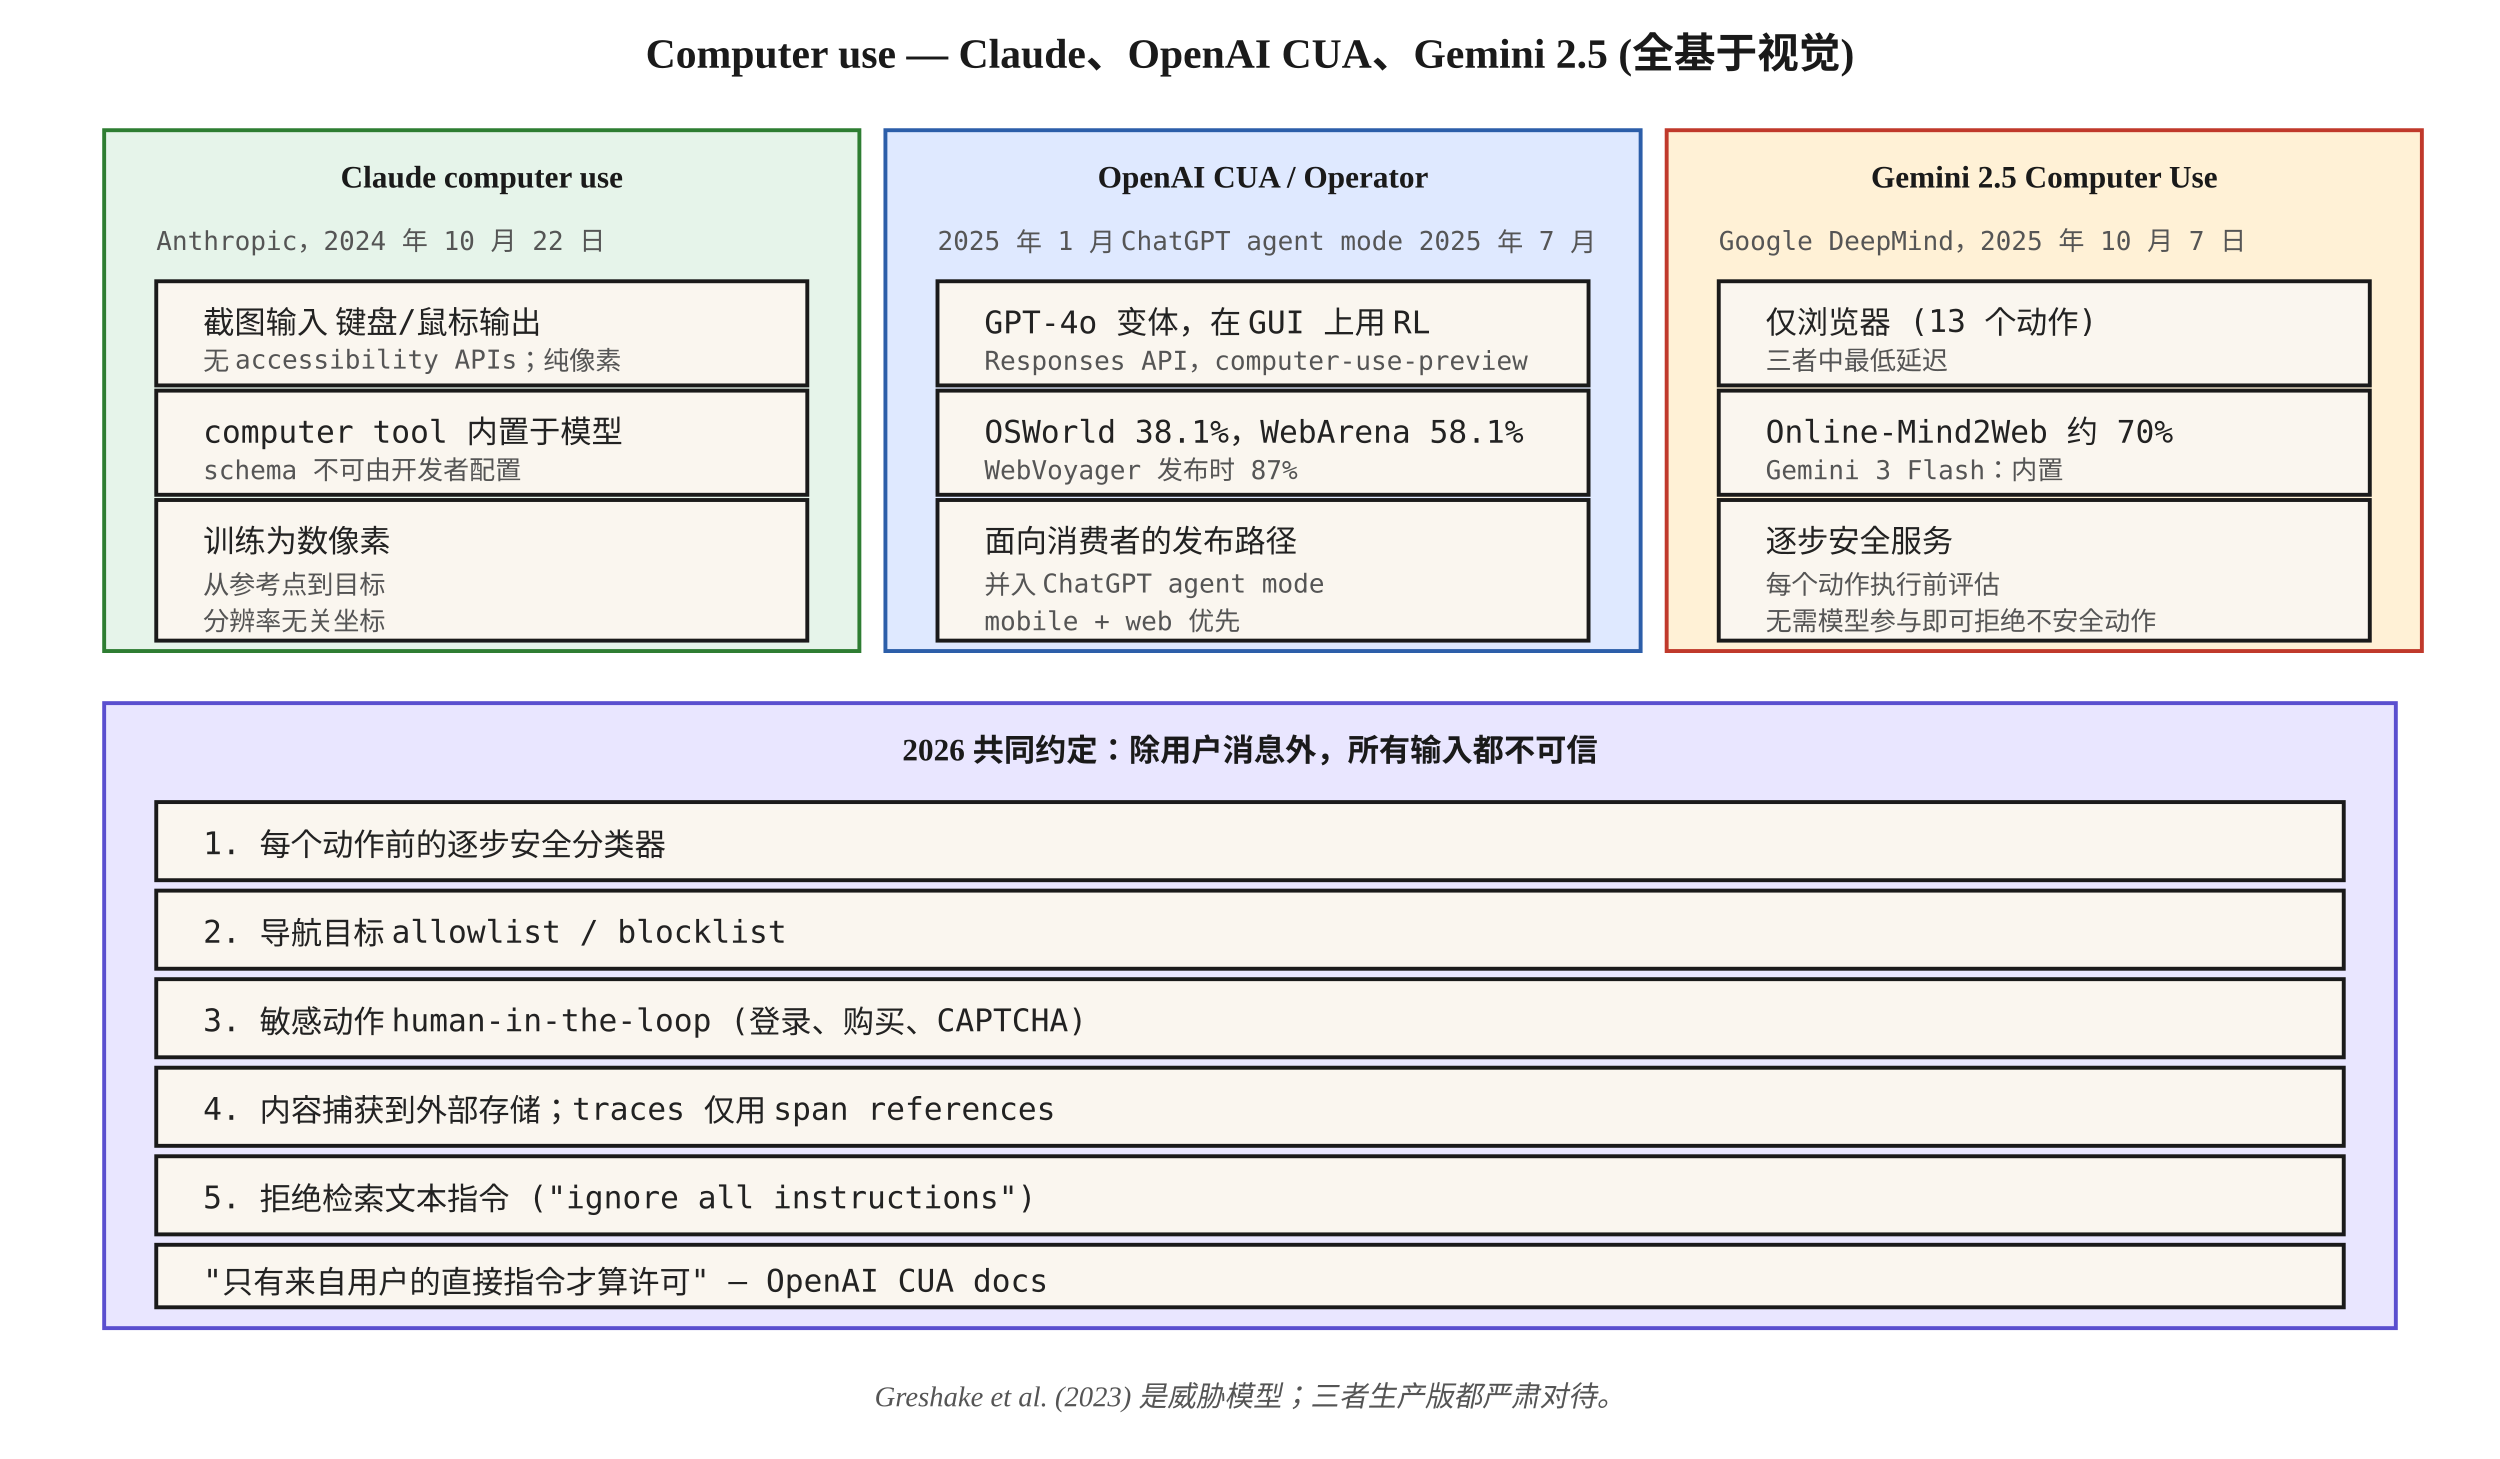
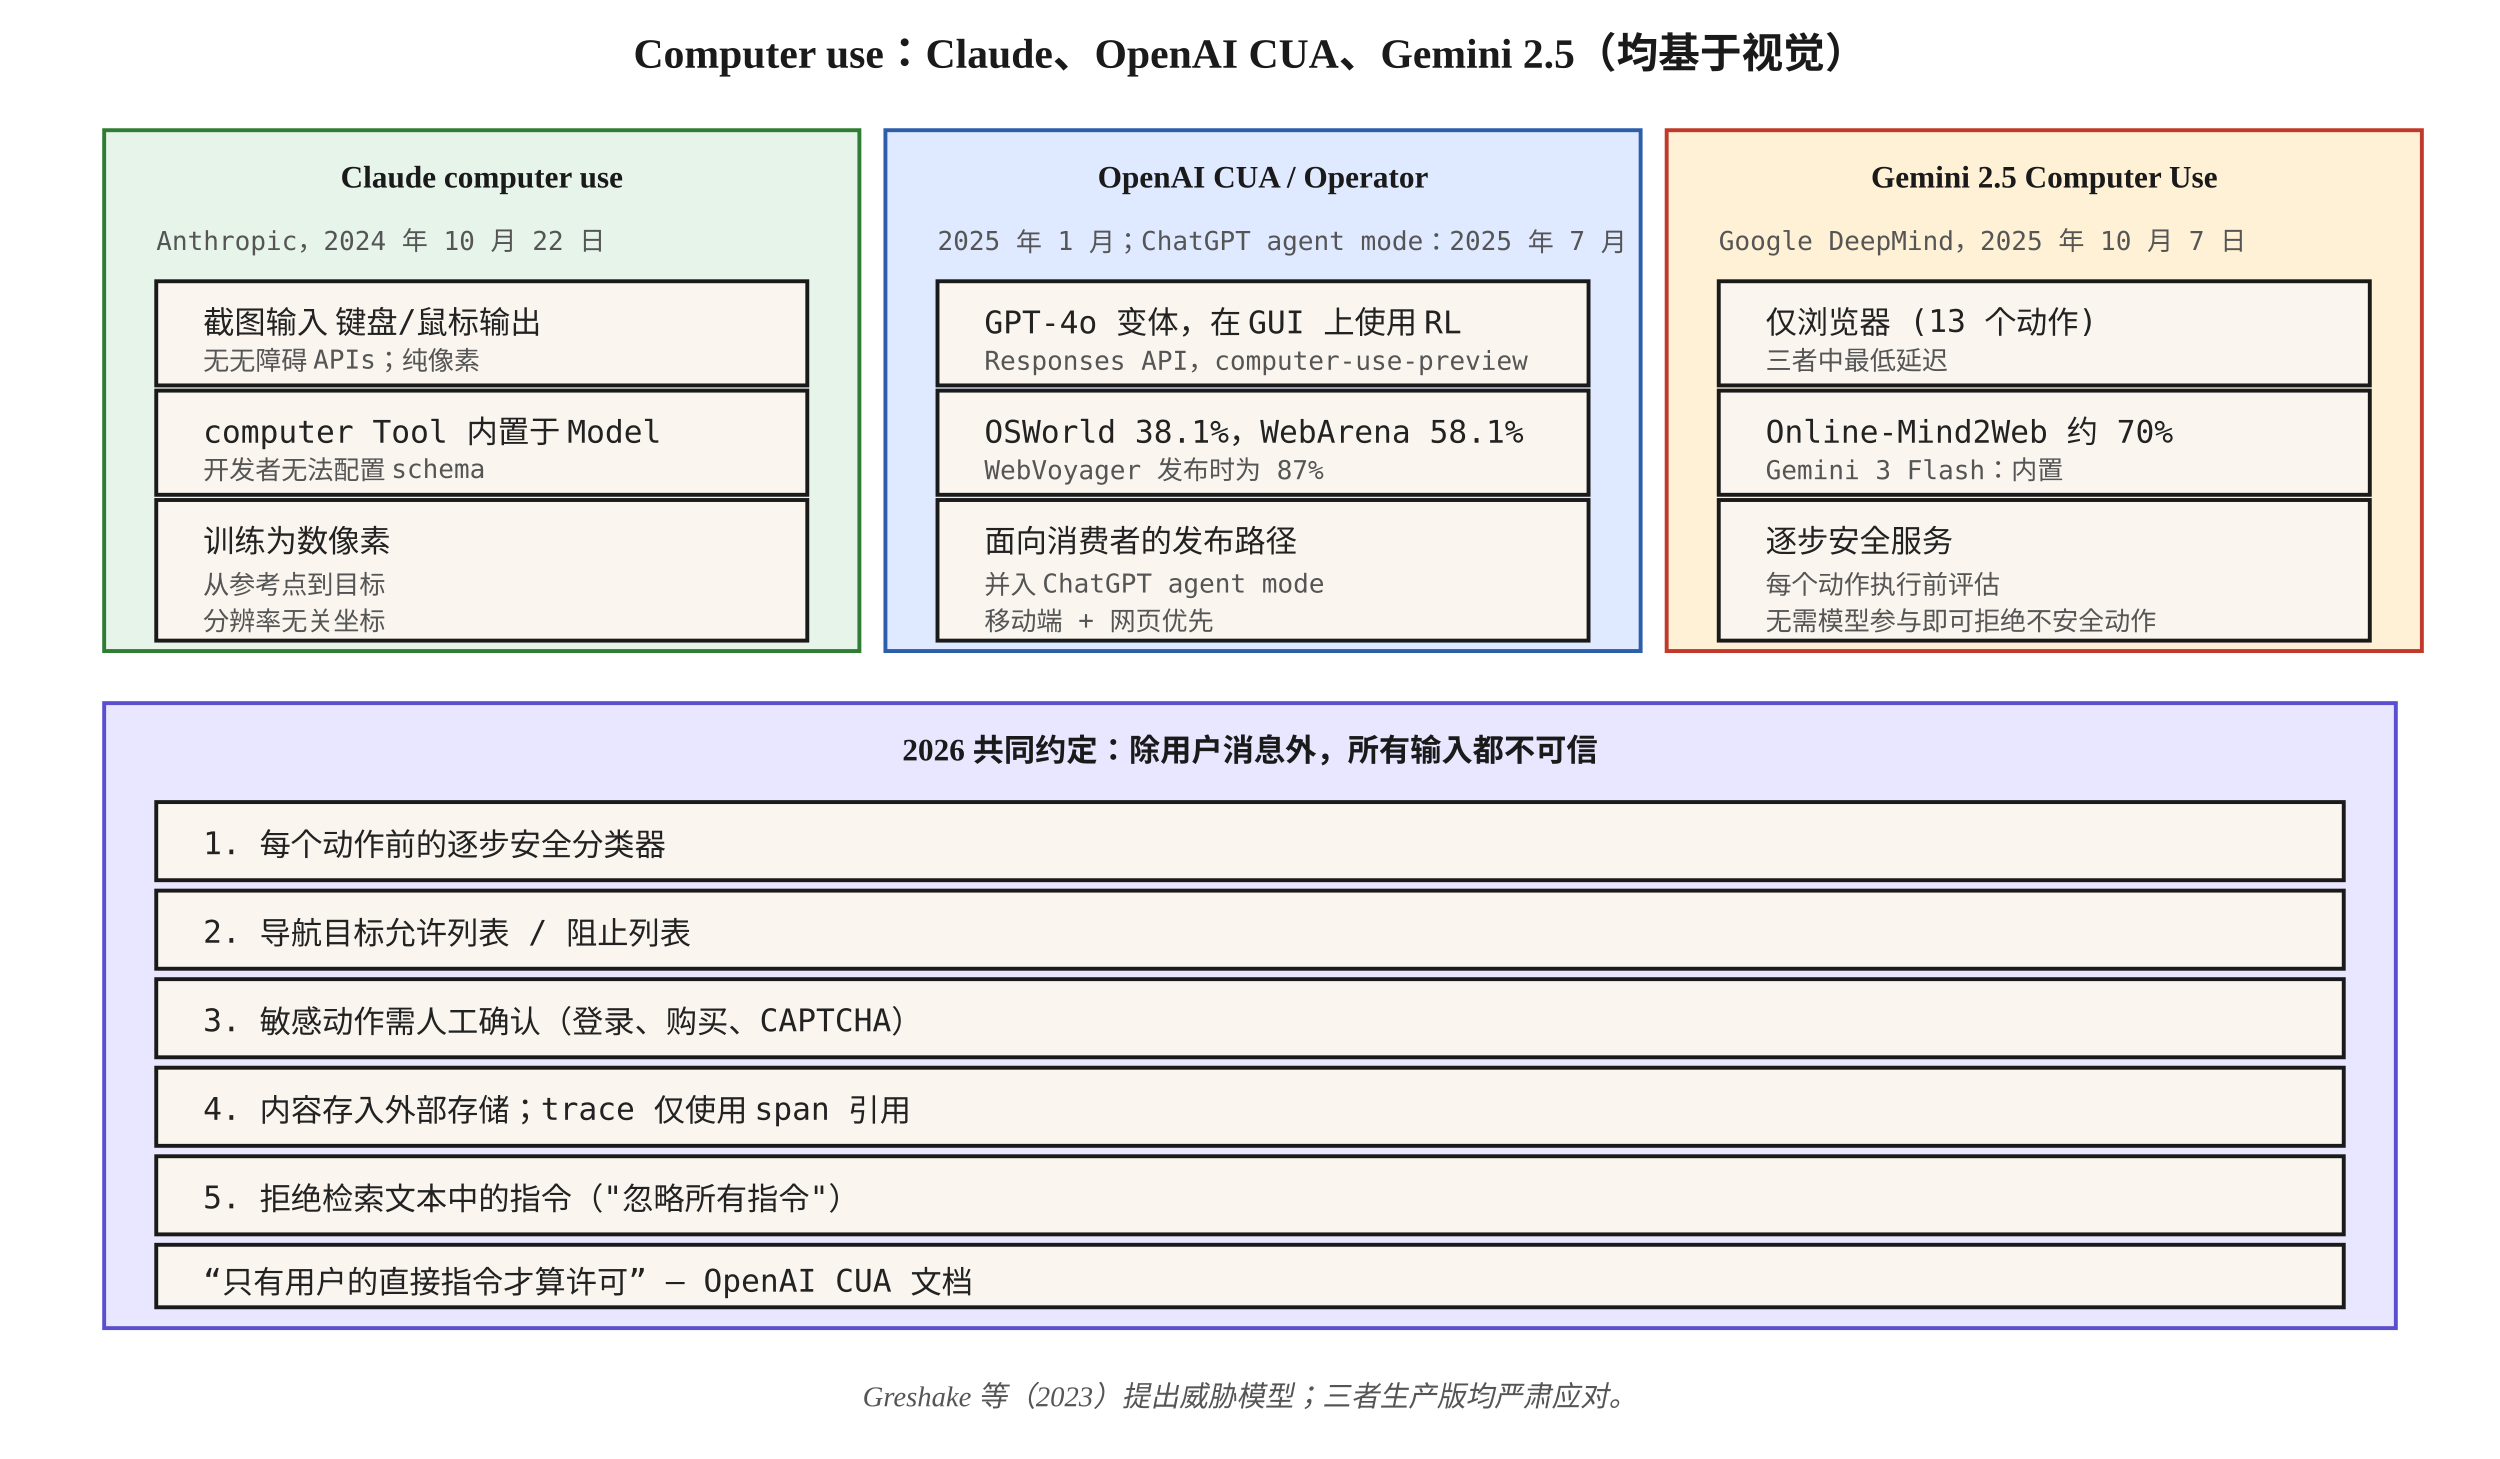
<svg xmlns="http://www.w3.org/2000/svg" viewBox="0 0 960 560" font-family="Georgia, 'Times New Roman', serif">
  <defs>
    <marker id="arrow" viewBox="0 0 10 10" refX="9" refY="5" markerWidth="6" markerHeight="6" orient="auto">
      <path d="M0,0 L10,5 L0,10 z" fill="#1a1a1a" />
    </marker>
    <style>
      .box { fill: #faf6ef; stroke: #1a1a1a; stroke-width: 1.5; }
      .claude { fill: #e6f4ea; stroke: #2e7d32; stroke-width: 1.5; }
      .openai { fill: #dfe9ff; stroke: #2c5ea9; stroke-width: 1.5; }
      .gemini { fill: #fff1d6; stroke: #c0392b; stroke-width: 1.5; }
      .safety { fill: #e9e6ff; stroke: #5a4fcf; stroke-width: 1.5; }
      .step { font-size: 12px; font-family: 'Menlo', monospace; fill: #222; }
      .small { font-size: 10px; font-family: 'Menlo', monospace; fill: #555; }
      .caption { font-size: 11px; fill: #555; font-style: italic; }
      .title { font-size: 16px; font-weight: 700; fill: #1a1a1a; }
      .head { font-size: 12px; font-weight: 700; fill: #1a1a1a; }
    </style>
  </defs>
-   <text x="480" y="26" text-anchor="middle" class="title">Computer use — Claude、OpenAI CUA、Gemini 2.5 (全基于视觉)</text>
+   <text x="480" y="26" text-anchor="middle" class="title">Computer use：Claude、OpenAI CUA、Gemini 2.5（均基于视觉）</text>
  <rect x="40" y="50" width="290" height="200" class="claude" />
  <text x="185" y="72" text-anchor="middle" class="head">Claude computer use</text>
  <text x="60" y="96" class="small">Anthropic，2024 年 10 月 22 日</text>
  <rect x="60" y="108" width="250" height="40" class="box" />
  <text x="78" y="128" class="step">截图输入  键盘/鼠标输出</text>
-   <text x="78" y="142" class="small">无 accessibility APIs；纯像素</text>
+   <text x="78" y="142" class="small">无无障碍 APIs；纯像素</text>
  <rect x="60" y="150" width="250" height="40" class="box" />
-   <text x="78" y="170" class="step">computer tool 内置于模型</text>
-   <text x="78" y="184" class="small">schema 不可由开发者配置</text>
+   <text x="78" y="170" class="step">computer Tool 内置于 Model</text>
+   <text x="78" y="184" class="small">开发者无法配置 schema</text>
  <rect x="60" y="192" width="250" height="54" class="box" />
  <text x="78" y="212" class="step">训练为数像素</text>
  <text x="78" y="228" class="small">从参考点到目标</text>
  <text x="78" y="242" class="small">分辨率无关坐标</text>
  <rect x="340" y="50" width="290" height="200" class="openai" />
  <text x="485" y="72" text-anchor="middle" class="head">OpenAI CUA / Operator</text>
-   <text x="360" y="96" class="small">2025 年 1 月  ChatGPT agent mode 2025 年 7 月</text>
+   <text x="360" y="96" class="small">2025 年 1 月；ChatGPT agent mode：2025 年 7 月</text>
  <rect x="360" y="108" width="250" height="40" class="box" />
-   <text x="378" y="128" class="step">GPT-4o 变体，在 GUI 上用 RL</text>
+   <text x="378" y="128" class="step">GPT-4o 变体，在 GUI 上使用 RL</text>
  <text x="378" y="142" class="small">Responses API，computer-use-preview</text>
  <rect x="360" y="150" width="250" height="40" class="box" />
  <text x="378" y="170" class="step">OSWorld 38.1%，WebArena 58.1%</text>
-   <text x="378" y="184" class="small">WebVoyager 发布时 87%</text>
+   <text x="378" y="184" class="small">WebVoyager 发布时为 87%</text>
  <rect x="360" y="192" width="250" height="54" class="box" />
  <text x="378" y="212" class="step">面向消费者的发布路径</text>
  <text x="378" y="228" class="small">并入 ChatGPT agent mode</text>
-   <text x="378" y="242" class="small">mobile + web 优先</text>
+   <text x="378" y="242" class="small">移动端 + 网页优先</text>
  <rect x="640" y="50" width="290" height="200" class="gemini" />
  <text x="785" y="72" text-anchor="middle" class="head">Gemini 2.5 Computer Use</text>
  <text x="660" y="96" class="small">Google DeepMind，2025 年 10 月 7 日</text>
  <rect x="660" y="108" width="250" height="40" class="box" />
  <text x="678" y="128" class="step">仅浏览器 (13 个动作)</text>
  <text x="678" y="142" class="small">三者中最低延迟</text>
  <rect x="660" y="150" width="250" height="40" class="box" />
  <text x="678" y="170" class="step">Online-Mind2Web 约 70%</text>
  <text x="678" y="184" class="small">Gemini 3 Flash：内置</text>
  <rect x="660" y="192" width="250" height="54" class="box" />
  <text x="678" y="212" class="step">逐步安全服务</text>
  <text x="678" y="228" class="small">每个动作执行前评估</text>
  <text x="678" y="242" class="small">无需模型参与即可拒绝不安全动作</text>
  <rect x="40" y="270" width="880" height="240" class="safety" />
  <text x="480" y="292" text-anchor="middle" class="head">2026 共同约定：除用户消息外，所有输入都不可信</text>
  <rect x="60" y="308" width="840" height="30" class="box" />
  <text x="78" y="328" class="step">1. 每个动作前的逐步安全分类器</text>
  <rect x="60" y="342" width="840" height="30" class="box" />
-   <text x="78" y="362" class="step">2. 导航目标 allowlist / blocklist</text>
+   <text x="78" y="362" class="step">2. 导航目标允许列表 / 阻止列表</text>
  <rect x="60" y="376" width="840" height="30" class="box" />
-   <text x="78" y="396" class="step">3. 敏感动作 human-in-the-loop (登录、购买、CAPTCHA)</text>
+   <text x="78" y="396" class="step">3. 敏感动作需人工确认（登录、购买、CAPTCHA）</text>
  <rect x="60" y="410" width="840" height="30" class="box" />
-   <text x="78" y="430" class="step">4. 内容捕获到外部存储；traces 仅用 span references</text>
+   <text x="78" y="430" class="step">4. 内容存入外部存储；trace 仅使用 span 引用</text>
  <rect x="60" y="444" width="840" height="30" class="box" />
-   <text x="78" y="464" class="step">5. 拒绝检索文本指令 ("ignore all instructions")</text>
+   <text x="78" y="464" class="step">5. 拒绝检索文本中的指令（"忽略所有指令"）</text>
  <rect x="60" y="478" width="840" height="24" class="box" />
-   <text x="78" y="496" class="step">"只有来自用户的直接指令才算许可" — OpenAI CUA docs</text>
-   <text x="480" y="540" text-anchor="middle" class="caption">Greshake et al. (2023) 是威胁模型；三者生产版都严肃对待。</text>
+   <text x="78" y="496" class="step">“只有用户的直接指令才算许可” — OpenAI CUA 文档</text>
+   <text x="480" y="540" text-anchor="middle" class="caption">Greshake 等（2023）提出威胁模型；三者生产版均严肃应对。</text>
</svg>
